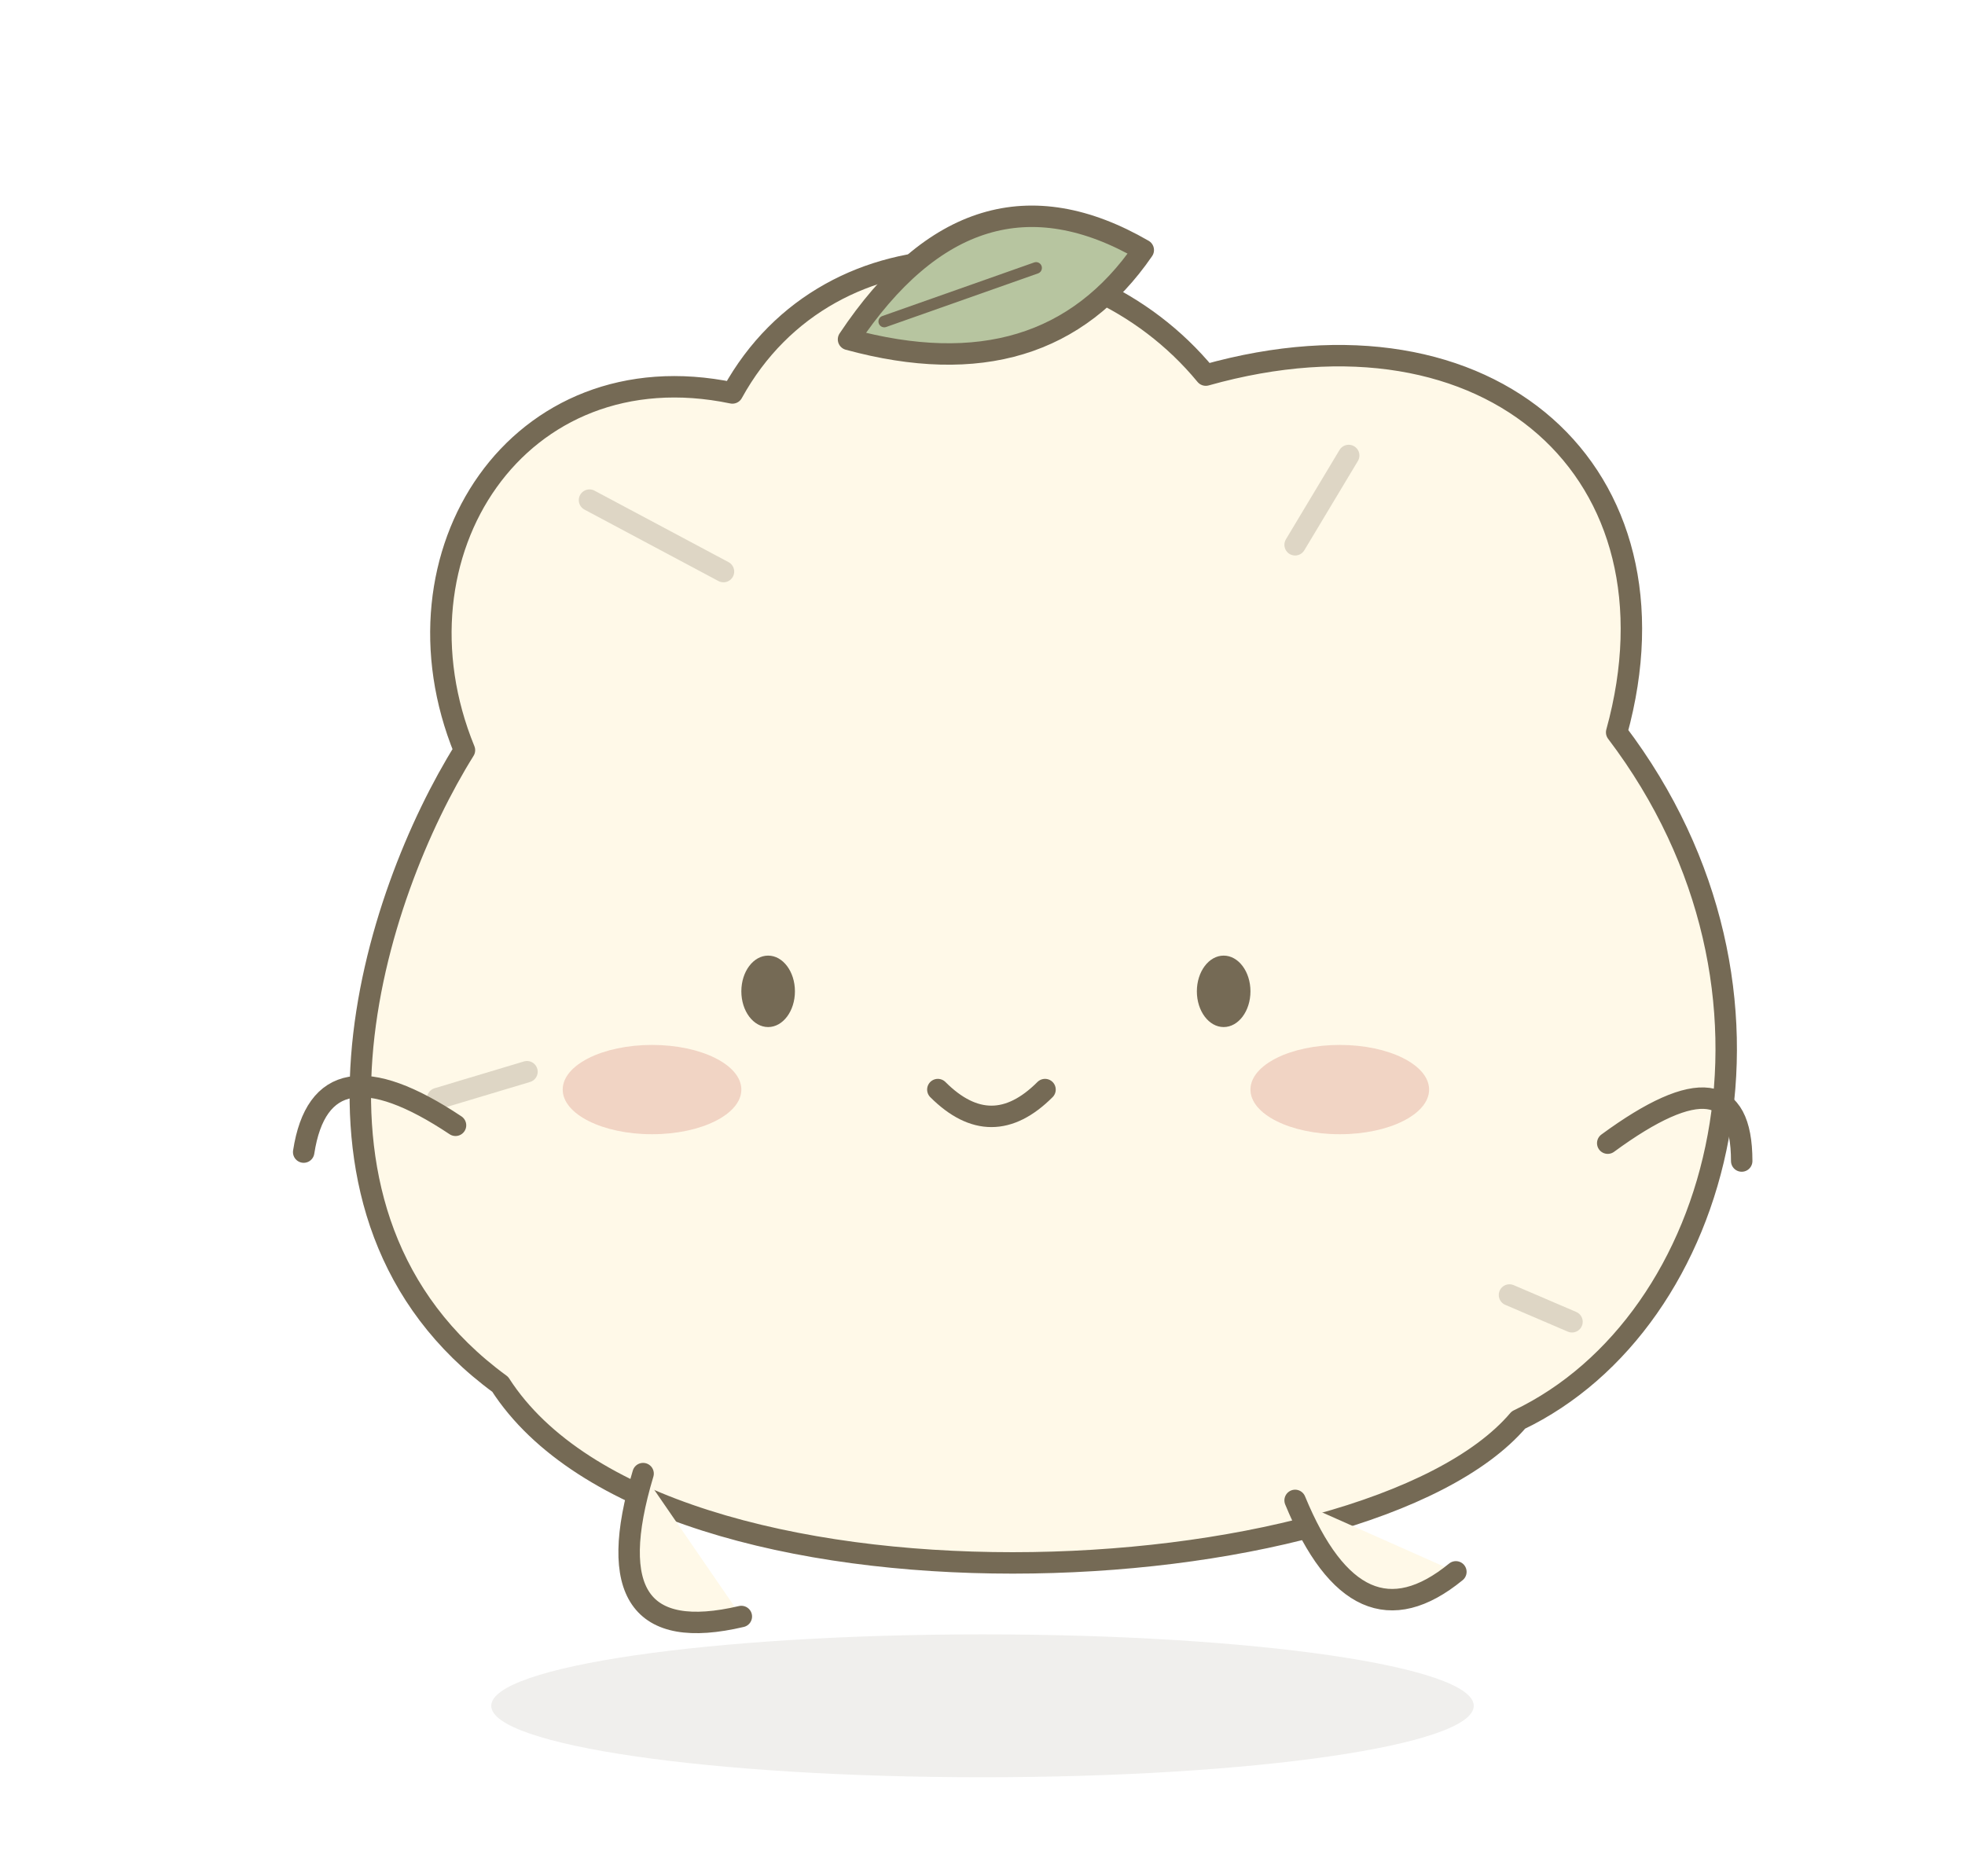
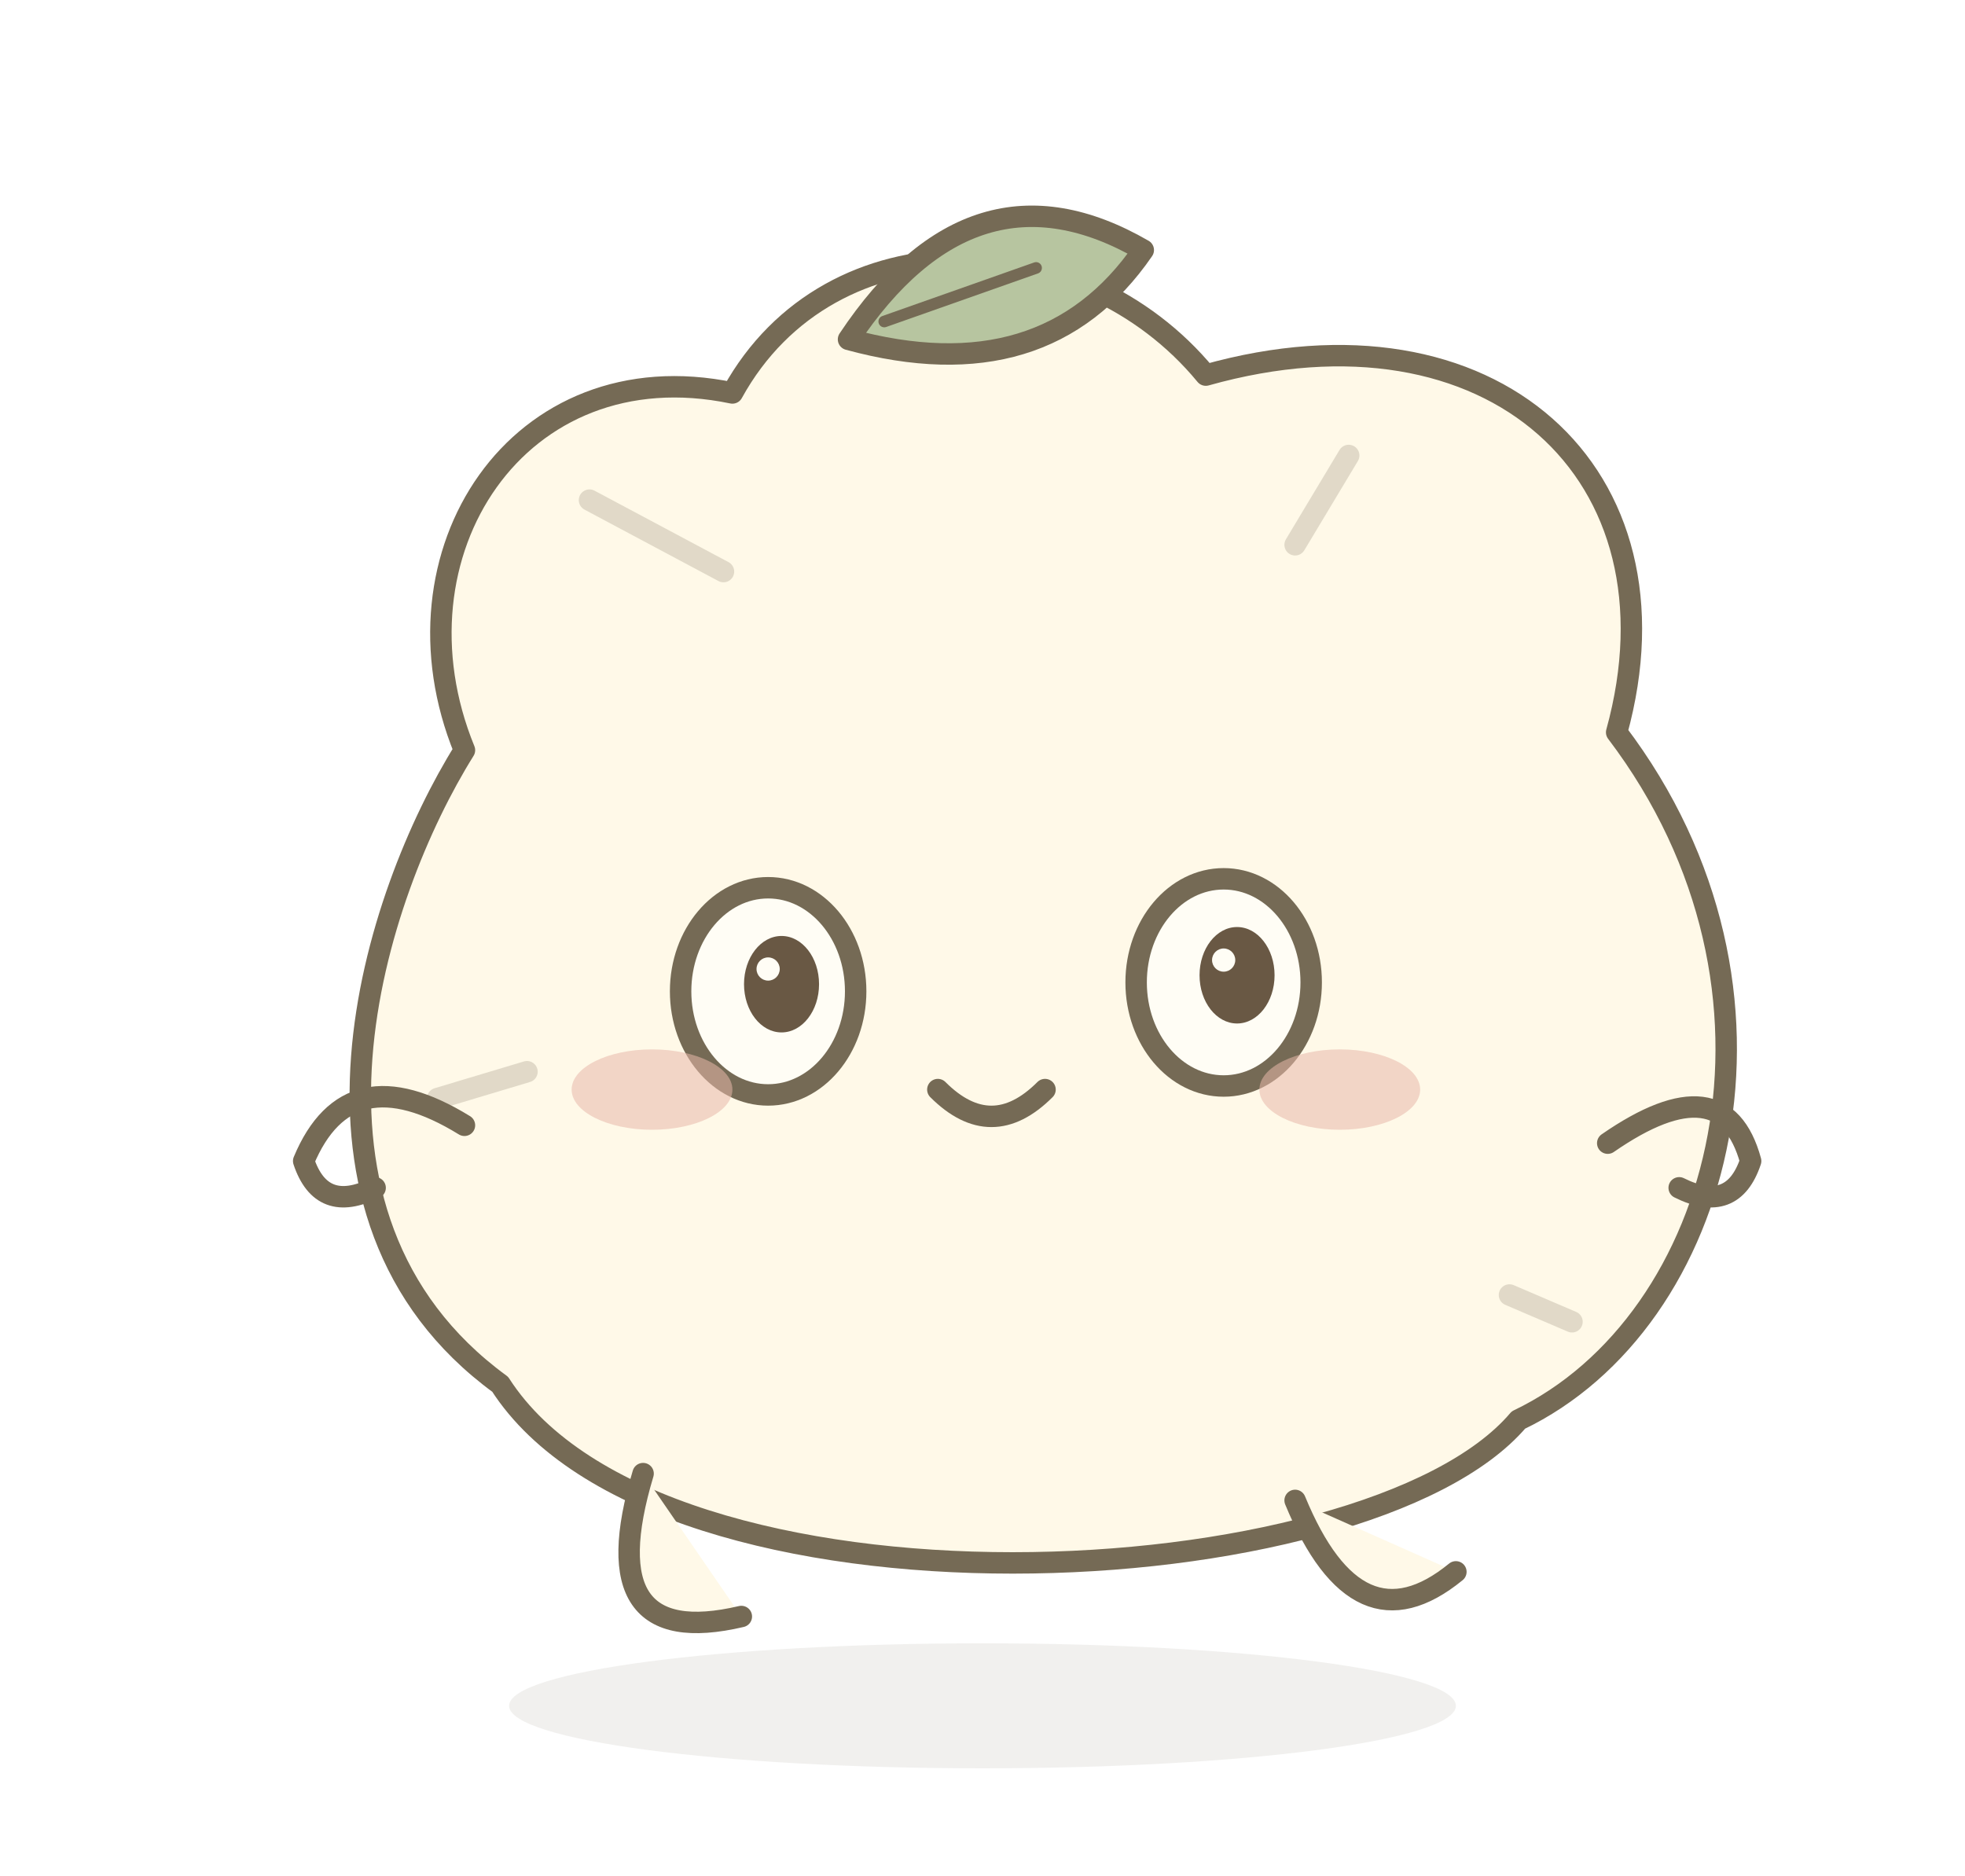
<svg xmlns="http://www.w3.org/2000/svg" width="220" height="210" viewBox="0 0 220 210">
-   <ellipse cx="110" cy="191" rx="55" ry="8" fill="#645d48" opacity=".10" />
+   <ellipse cx="110" cy="191" rx="53" ry="7" fill="#645d48" opacity=".09" />
  <g stroke="#756a55" stroke-width="2.4" stroke-linecap="round" stroke-linejoin="round">
    <path d="M56 155C30 136 42 100 52 84C43 62 58 39 82 44C93 24 121 25 135 42C167 33 189 53 181 82C203 111 193 148 170 159C153 179 74 183 56 155Z" fill="#fff9e8" />
-     <path d="M66 56L81 64M151 51L145 61M49 123L59 120M169 145L176 148" opacity=".24" />
+     <defs>
+       <clipPath id="cike-body">
+         <path d="M56 155C30 136 42 100 52 84C43 62 58 39 82 44C93 24 121 25 135 42C167 33 189 53 181 82C203 111 193 148 170 159C153 179 74 183 56 155Z" />
+       </clipPath>
+     </defs>
+     <g clip-path="url(#cike-body)" fill="#b5bfa3" stroke="none" opacity=".65" />
+     <g data-outfit="none" clip-path="url(#cike-body)" fill="#a9bdc5" stroke-width="1.8" />
+     <path d="M66 56L81 64M151 51L145 61M49 123L59 120M169 145L176 148" opacity=".22" />
    <path d="M72 165Q66 185 83 181M145 168Q152 185 163 176" fill="#fff9e8" />
-     <path d="M51 126Q36 116 34 129M180 128Q195 117 195 130" fill="none" />
-     <ellipse cx="86" cy="111" rx="3" ry="4" fill="#756a55" stroke="none" />
-     <ellipse cx="137" cy="111" rx="3" ry="4" fill="#756a55" stroke="none" />
+     <path d="M52 126Q39 118 34 130Q36 136 42 133M180 128Q193 119 196 130Q194 136 188 133" fill="none" />
+     <g data-eyes="flat">
+       <ellipse cx="86" cy="111" rx="9.8" ry="11.6" fill="#fffdf5" />
+       <ellipse cx="137" cy="110" rx="9.8" ry="11.6" fill="#fffdf5" />
+       <ellipse cx="87.5" cy="110.2" rx="4.2" ry="5.4" fill="#695844" stroke="none" />
+       <ellipse cx="138.5" cy="109.2" rx="4.2" ry="5.4" fill="#695844" stroke="none" />
+       <circle cx="86" cy="108.5" r="1.3" fill="#fffdf5" stroke="none" />
+       <circle cx="137" cy="107.5" r="1.3" fill="#fffdf5" stroke="none" />
+     </g>
    <path d="M105 122Q111 128 117 122" fill="none" />
-     <path d="M95 38Q109 17 128 28Q117 44 95 38Z" fill="#b7c5a0" />
+     <path data-leaf="true" d="M95 38Q109 17 128 28Q117 44 95 38Z" fill="#b7c5a0" />
    <path d="M99 36L116 30" stroke-width="1.3" />
  </g>
-   <ellipse cx="73" cy="122" rx="10" ry="5" fill="#eac0b0" opacity=".65" />
-   <ellipse cx="150" cy="122" rx="10" ry="5" fill="#eac0b0" opacity=".65" />
+   <ellipse cx="73" cy="122" rx="9" ry="4.5" fill="#e7b8aa" opacity=".55" />
+   <ellipse cx="150" cy="122" rx="9" ry="4.5" fill="#e7b8aa" opacity=".55" />
</svg>
